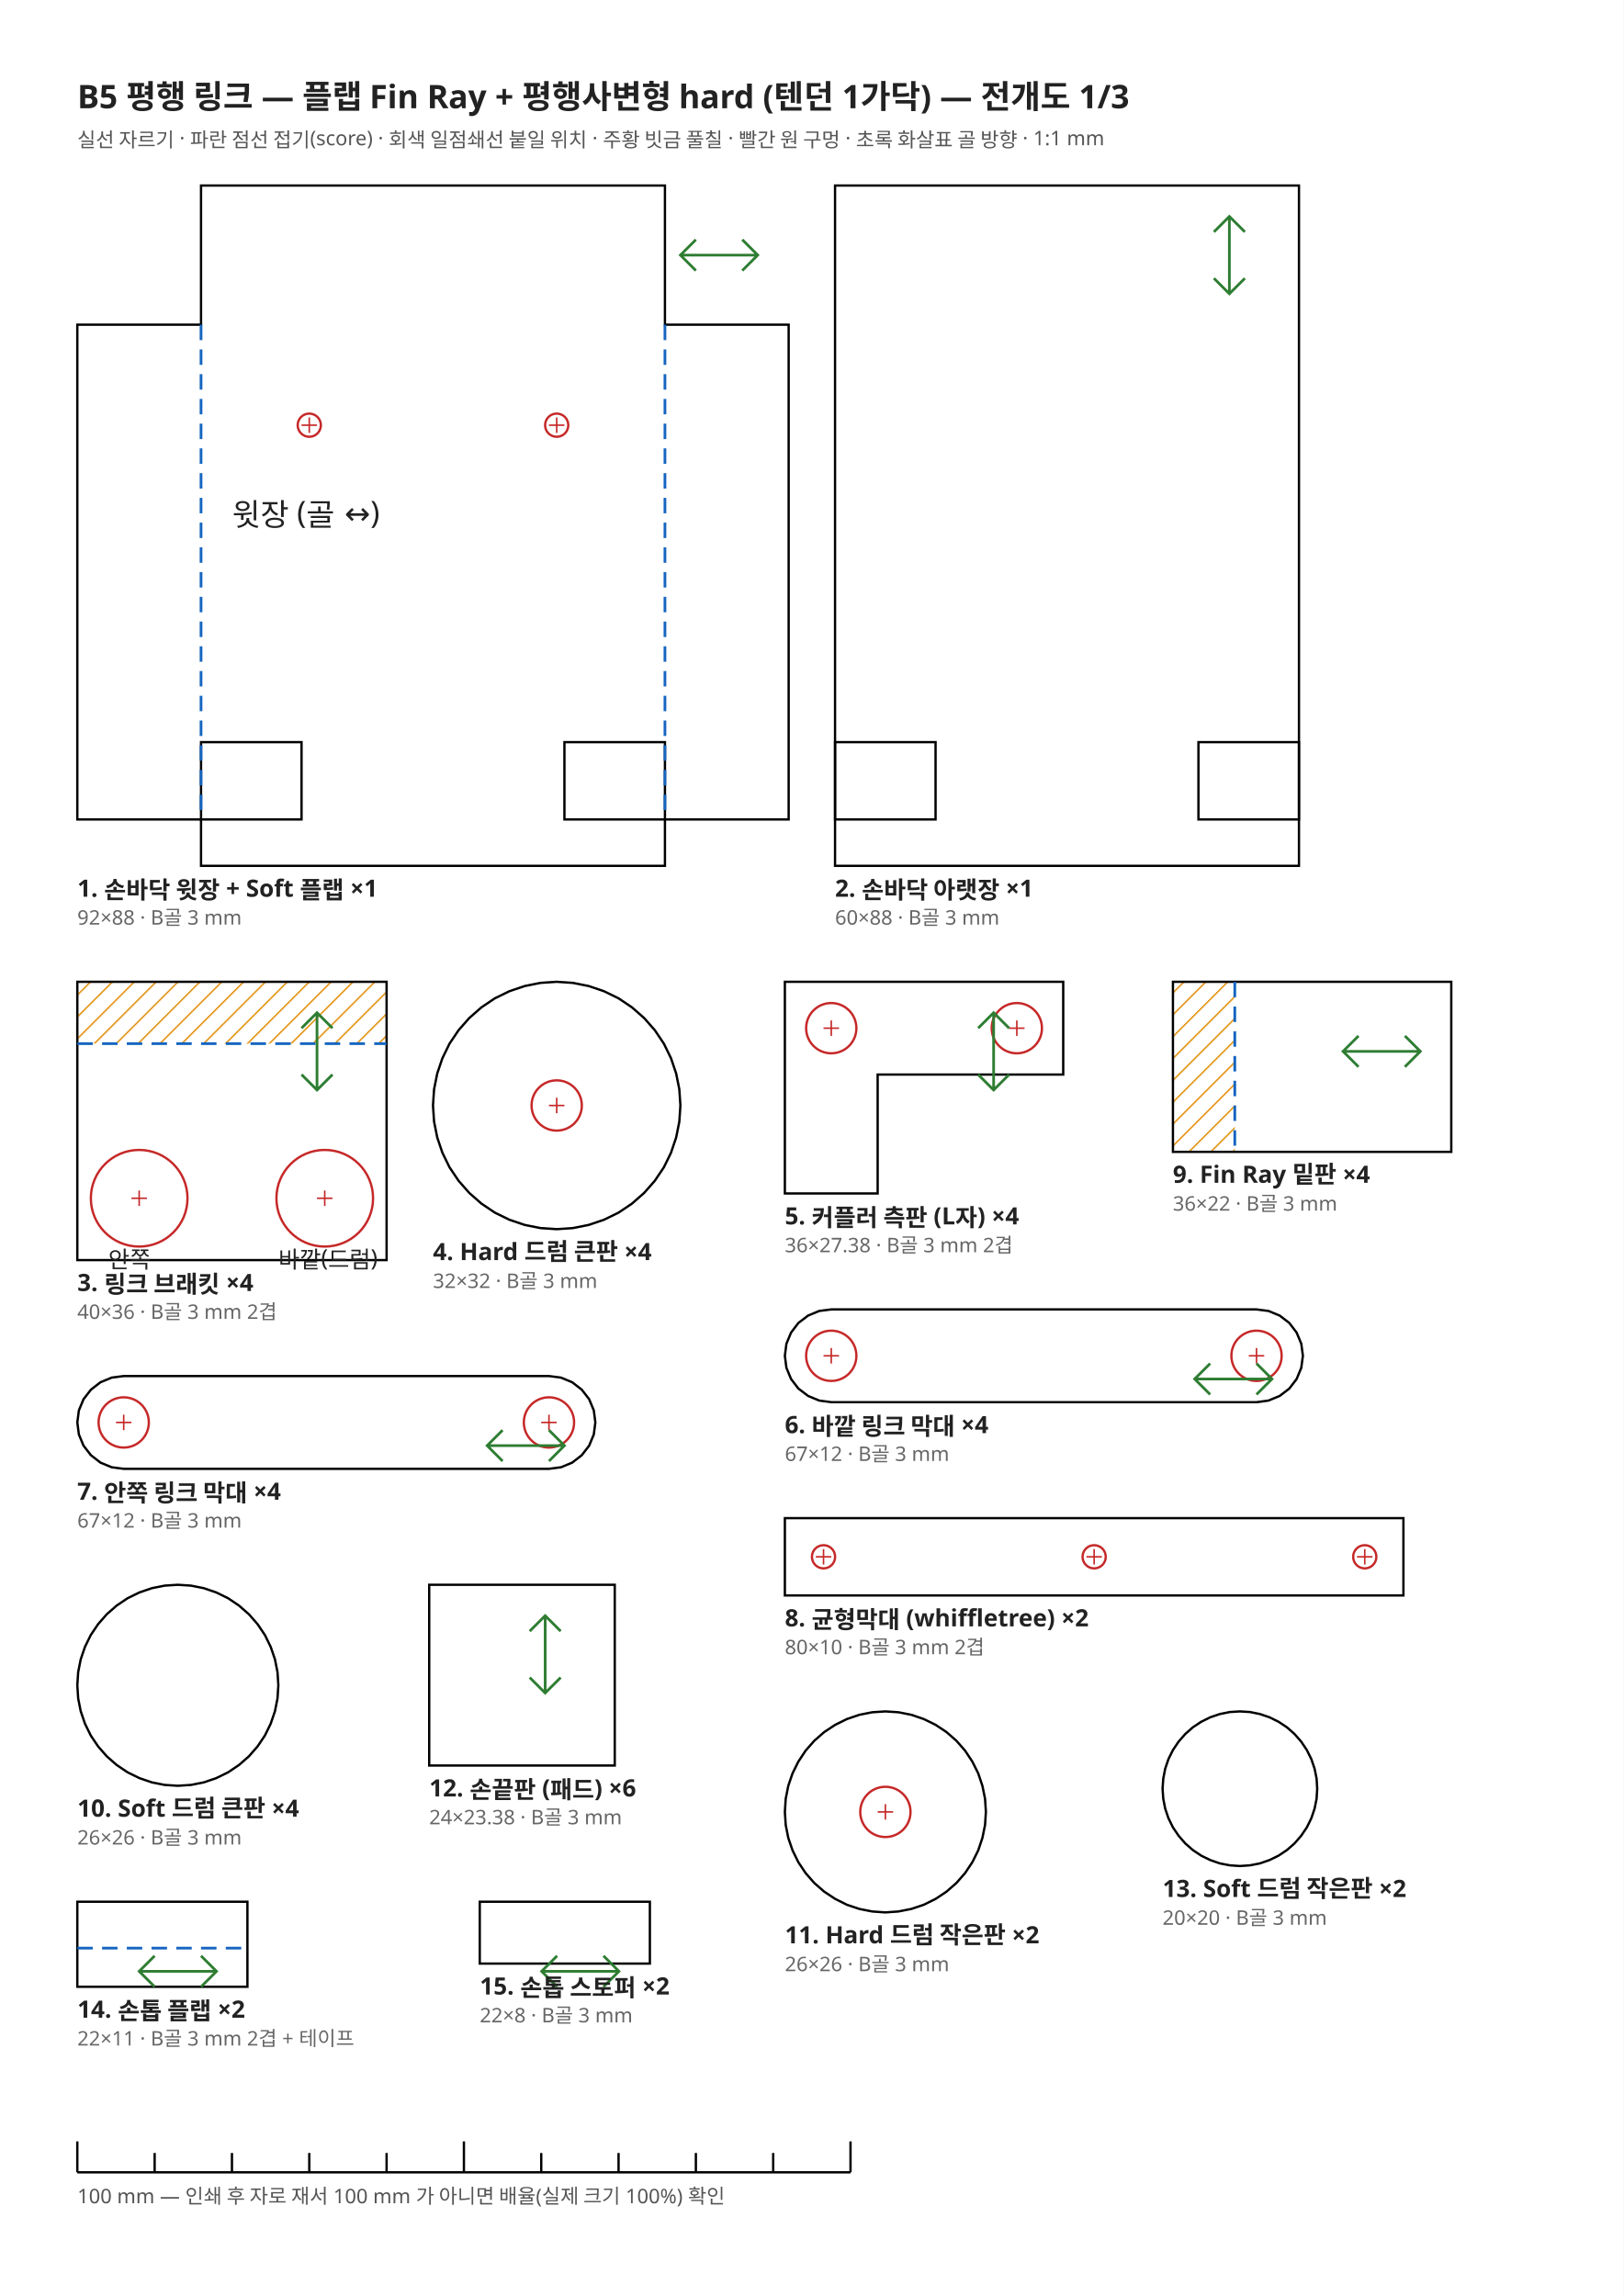
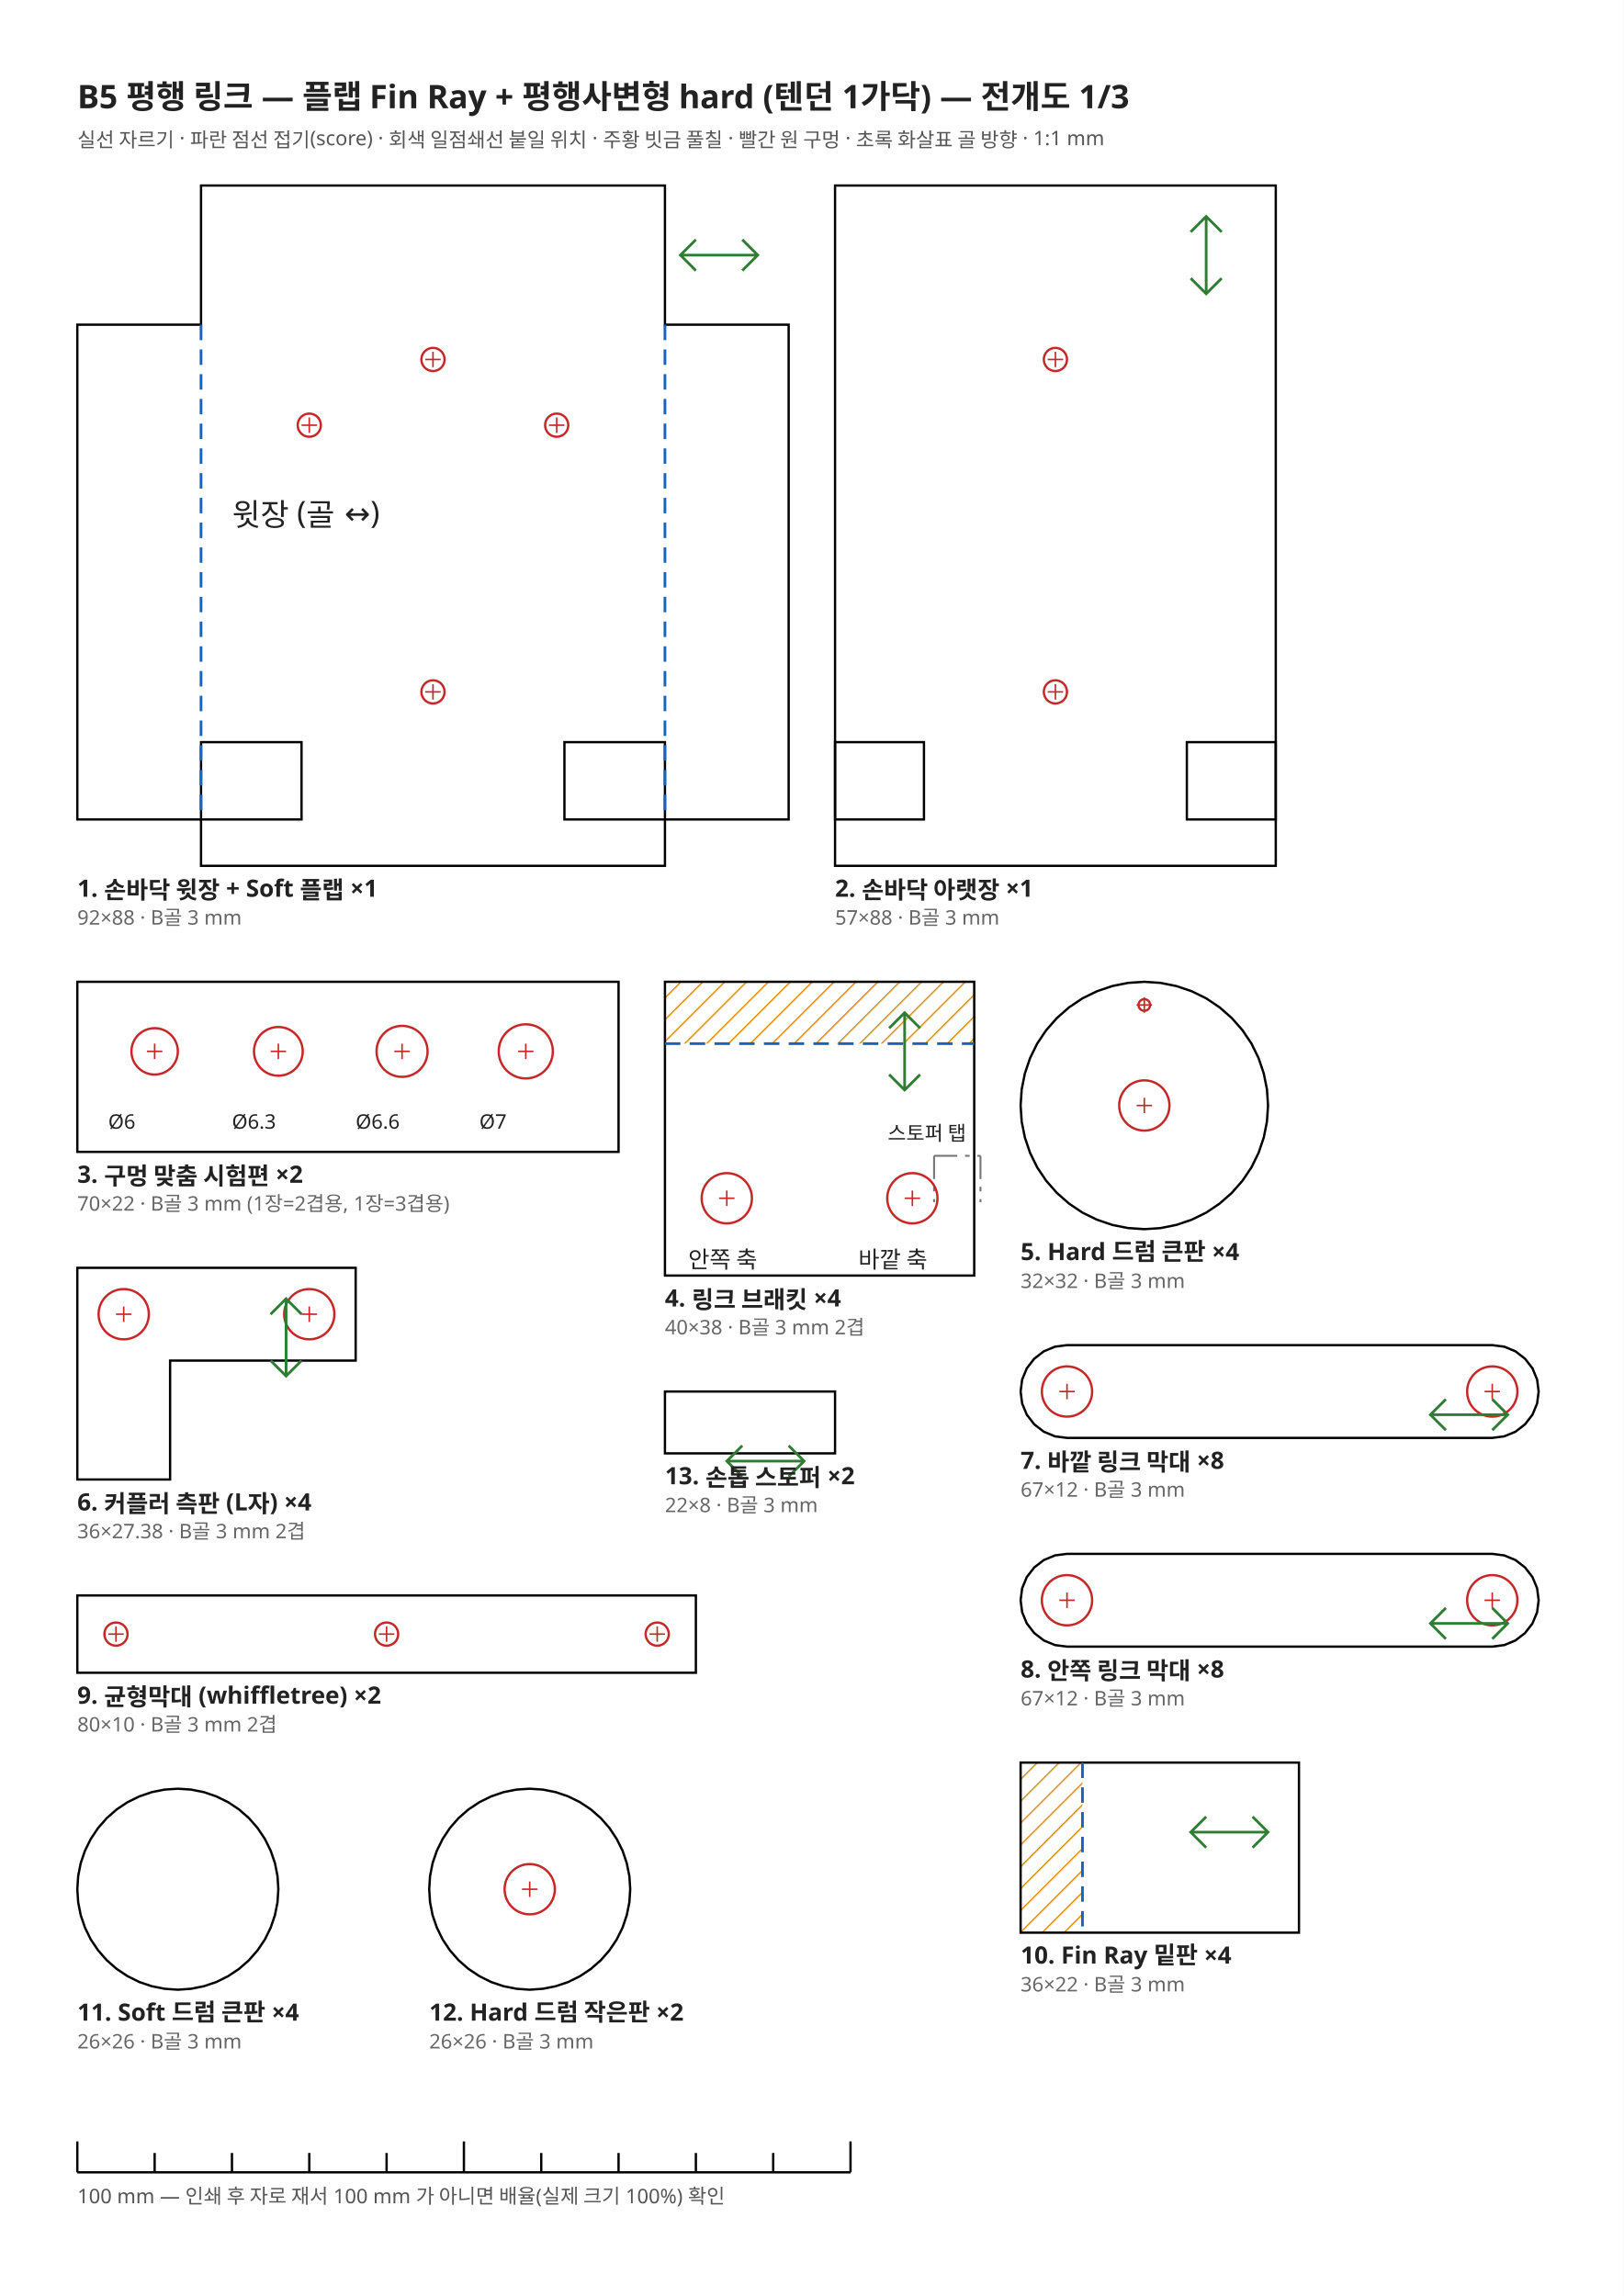
<svg xmlns="http://www.w3.org/2000/svg" width="210mm" height="297mm" viewBox="0 0 210 297">
  <defs>
    <pattern id="hatch" width="2" height="2" patternUnits="userSpaceOnUse" patternTransform="rotate(45)">
      <path d="M0 0V2" stroke="#e08a00" stroke-width=".35" />
    </pattern>
  </defs>
  <style>
.cut{fill:none;stroke:#000;stroke-width:.3}
.score{fill:none;stroke:#1565c0;stroke-width:.35;stroke-dasharray:2 1.2}
.mark{fill:none;stroke:#777;stroke-width:.25;stroke-dasharray:3 1 .6 1}
.glue{fill:url(#hatch);stroke:none}
.hole{fill:none;stroke:#c62828;stroke-width:.3}
.cross{stroke:#c62828;stroke-width:.2}
.flute{fill:none;stroke:#2e7d32;stroke-width:.35}
text{font-family:"WenQuanYi Zen Hei","IBM Plex Sans KR","Apple SD Gothic Neo","Malgun Gothic",sans-serif;fill:#222}
.lbl{font-size:3.1px;font-weight:bold}.dim{font-size:2.6px;fill:#666}
.hdr{font-size:4.2px;font-weight:bold}.small{font-size:2.6px;fill:#555}
</style>
  <rect width="210" height="297" fill="#fff" />
  <text class="hdr" x="10" y="14">B5 평행 링크 — 플랩 Fin Ray + 평행사변형 hard (텐던 1가닥) — 전개도 1/3</text>
  <text class="small" x="10" y="19">실선 자르기 · 파란 점선 접기(score) · 회색 일점쇄선 붙일 위치 · 주황 빗금 풀칠 · 빨간 원 구멍 · 초록 화살표 골 방향 · 1:1 mm</text>
  <polygon class="cut" points="10,42 26,42 26,24 86,24 86,42 102,42 102,106 86,106 86,112 26,112 26,106 10,106" />
  <polygon class="cut" points="26,96 39,96 39,106 26,106" />
  <polygon class="cut" points="73,96 86,96 86,106 73,106" />
  <polyline class="score" points="26,42 26,106" />
  <polyline class="score" points="86,42 86,106" />
  <circle class="hole" cx="40" cy="55" r="1.5" />
  <path class="cross" d="M39 55h2M40 54v2" />
  <circle class="hole" cx="72" cy="55" r="1.5" />
  <path class="cross" d="M71 55h2M72 54v2" />
+   <circle class="hole" cx="56" cy="89.5" r="1.5" />
+   <path class="cross" d="M55 89.5h2M56 88.5v2" />
+   <circle class="hole" cx="56" cy="46.5" r="1.5" />
+   <path class="cross" d="M55 46.5h2M56 45.5v2" />
  <text x="30" y="68" font-size="4">윗장 (골 ↔)</text>
  <path class="flute" d="M88 33H98M96 31L98 33L96 35M90 31L88 33L90 35" />
  <text class="lbl" x="10" y="116">1. 손바닥 윗장 + Soft 플랩 ×1</text>
  <text class="dim" x="10" y="119.6">92×88 · B골 3 mm</text>
-   <polygon class="cut" points="108,24 168,24 168,112 108,112" />
-   <polygon class="cut" points="108,96 121,96 121,106 108,106" />
-   <polygon class="cut" points="155,96 168,96 168,106 155,106" />
-   <path class="flute" d="M159 28V38M157 36L159 38L161 36M157 30L159 28L161 30" />
+   <polygon class="cut" points="108,24 165,24 165,112 108,112" />
+   <polygon class="cut" points="108,96 119.5,96 119.5,106 108,106" />
+   <polygon class="cut" points="153.5,96 165,96 165,106 153.5,106" />
+   <circle class="hole" cx="136.5" cy="89.5" r="1.5" />
+   <path class="cross" d="M135.5 89.5h2M136.5 88.5v2" />
+   <circle class="hole" cx="136.5" cy="46.5" r="1.5" />
+   <path class="cross" d="M135.5 46.5h2M136.5 45.5v2" />
+   <path class="flute" d="M156 28V38M154 36L156 38L158 36M154 30L156 28L158 30" />
  <text class="lbl" x="108" y="116">2. 손바닥 아랫장 ×1</text>
-   <text class="dim" x="108" y="119.6">60×88 · B골 3 mm</text>
-   <polygon class="glue" points="10,127 50,127 50,135 10,135" />
-   <polygon class="cut" points="10,127 50,127 50,163 10,163" />
-   <polyline class="score" points="10,135 50,135" />
-   <circle class="hole" cx="18" cy="155" r="6.25" />
-   <path class="cross" d="M17 155h2M18 154v2" />
-   <circle class="hole" cx="42" cy="155" r="6.25" />
-   <path class="cross" d="M41 155h2M42 154v2" />
-   <text x="14" y="164" font-size="3">안쪽</text>
-   <text x="36" y="164" font-size="3">바깥(드럼)</text>
-   <path class="flute" d="M41 131V141M39 139L41 141L43 139M39 133L41 131L43 133" />
-   <text class="lbl" x="10" y="167">3. 링크 브래킷 ×4</text>
-   <text class="dim" x="10" y="170.6">40×36 · B골 3 mm 2겹</text>
-   <polygon class="cut" points="88,143 87.86,145.09 87.45,147.14 86.78,149.12 85.86,151 84.69,152.74 83.31,154.31 81.74,155.69 80,156.86 78.12,157.78 76.14,158.45 74.09,158.86 72,159 69.91,158.86 67.86,158.45 65.88,157.78 64,156.86 62.26,155.69 60.69,154.31 59.31,152.74 58.14,151 57.22,149.12 56.55,147.14 56.14,145.09 56,143 56.14,140.91 56.55,138.86 57.22,136.88 58.14,135 59.31,133.26 60.69,131.69 62.26,130.31 64,129.14 65.88,128.22 67.86,127.55 69.91,127.14 72,127 74.09,127.14 76.14,127.55 78.12,128.22 80,129.14 81.74,130.31 83.31,131.69 84.69,133.26 85.86,135 86.78,136.88 87.45,138.86 87.86,140.91" />
-   <circle class="hole" cx="72" cy="143" r="3.25" />
-   <path class="cross" d="M71 143h2M72 142v2" />
-   <text class="lbl" x="56" y="163">4. Hard 드럼 큰판 ×4</text>
-   <text class="dim" x="56" y="166.6">32×32 · B골 3 mm</text>
-   <polygon class="cut" points="101.51,127 137.51,127 137.51,139 113.51,139 113.51,154.38 101.51,154.38" />
-   <circle class="hole" cx="107.51" cy="133" r="3.25" />
-   <path class="cross" d="M106.51 133h2M107.51 132v2" />
-   <circle class="hole" cx="131.51" cy="133" r="3.25" />
-   <path class="cross" d="M130.51 133h2M131.51 132v2" />
-   <path class="flute" d="M128.51 131V141M126.51 139L128.51 141L130.51 139M126.51 133L128.51 131L130.51 133" />
-   <text class="lbl" x="101.51" y="158.38">5. 커플러 측판 (L자) ×4</text>
-   <text class="dim" x="101.51" y="161.98">36×27.38 · B골 3 mm 2겹</text>
-   <polygon class="cut" points="162.51,169.38 164.06,169.58 165.51,170.18 166.75,171.13 167.7,172.38 168.3,173.82 168.51,175.38 168.3,176.93 167.7,178.38 166.75,179.62 165.51,180.57 164.06,181.17 162.51,181.38 107.51,181.38 105.95,181.17 104.51,180.57 103.26,179.62 102.31,178.38 101.71,176.93 101.51,175.38 101.71,173.82 102.31,172.38 103.26,171.13 104.51,170.18 105.95,169.58 107.51,169.38" />
-   <circle class="hole" cx="107.51" cy="175.38" r="3.25" />
-   <path class="cross" d="M106.51 175.38h2M107.51 174.38v2" />
-   <circle class="hole" cx="162.51" cy="175.38" r="3.25" />
-   <path class="cross" d="M161.51 175.38h2M162.51 174.38v2" />
-   <path class="flute" d="M154.51 178.38H164.51M162.51 176.38L164.51 178.38L162.51 180.38M156.51 176.38L154.51 178.38L156.51 180.38" />
-   <text class="lbl" x="101.51" y="185.38">6. 바깥 링크 막대 ×4</text>
-   <text class="dim" x="101.51" y="188.98">67×12 · B골 3 mm</text>
-   <polygon class="cut" points="71,178 72.55,178.2 74,178.8 75.24,179.76 76.2,181 76.8,182.45 77,184 76.8,185.55 76.2,187 75.24,188.24 74,189.2 72.55,189.8 71,190 16,190 14.45,189.8 13,189.2 11.76,188.24 10.8,187 10.2,185.55 10,184 10.2,182.45 10.8,181 11.76,179.76 13,178.8 14.45,178.2 16,178" />
-   <circle class="hole" cx="16" cy="184" r="3.25" />
-   <path class="cross" d="M15 184h2M16 183v2" />
-   <circle class="hole" cx="71" cy="184" r="3.25" />
-   <path class="cross" d="M70 184h2M71 183v2" />
-   <path class="flute" d="M63 187H73M71 185L73 187L71 189M65 185L63 187L65 189" />
-   <text class="lbl" x="10" y="194">7. 안쪽 링크 막대 ×4</text>
-   <text class="dim" x="10" y="197.6">67×12 · B골 3 mm</text>
-   <polygon class="cut" points="101.51,196.38 181.51,196.38 181.51,206.38 101.51,206.38" />
-   <circle class="hole" cx="106.51" cy="201.38" r="1.5" />
-   <path class="cross" d="M105.51 201.38h2M106.51 200.38v2" />
-   <circle class="hole" cx="141.51" cy="201.38" r="1.5" />
-   <path class="cross" d="M140.51 201.38h2M141.51 200.38v2" />
-   <circle class="hole" cx="176.51" cy="201.38" r="1.5" />
-   <path class="cross" d="M175.51 201.38h2M176.51 200.38v2" />
-   <text class="lbl" x="101.51" y="210.38">8. 균형막대 (whiffletree) ×2</text>
-   <text class="dim" x="101.51" y="213.98">80×10 · B골 3 mm 2겹</text>
-   <polygon class="glue" points="151.7,127 159.7,127 159.7,149 151.7,149" />
-   <polygon class="cut" points="151.7,127 187.7,127 187.7,149 151.7,149" />
-   <polyline class="score" points="159.7,127 159.7,149" />
-   <path class="flute" d="M173.7 136H183.7M181.7 134L183.7 136L181.7 138M175.7 134L173.7 136L175.7 138" />
-   <text class="lbl" x="151.7" y="153">9. Fin Ray 밑판 ×4</text>
-   <text class="dim" x="151.7" y="156.6">36×22 · B골 3 mm</text>
-   <polygon class="cut" points="36,218 35.89,219.7 35.56,221.36 35.01,222.97 34.26,224.5 33.31,225.91 32.19,227.19 30.91,228.31 29.5,229.26 27.97,230.01 26.36,230.56 24.7,230.89 23,231 21.3,230.89 19.64,230.56 18.03,230.01 16.5,229.26 15.09,228.31 13.81,227.19 12.69,225.91 11.74,224.5 10.99,222.97 10.44,221.36 10.11,219.7 10,218 10.11,216.3 10.44,214.64 10.99,213.03 11.74,211.5 12.69,210.09 13.81,208.81 15.09,207.69 16.5,206.74 18.03,205.99 19.64,205.44 21.3,205.11 23,205 24.7,205.11 26.36,205.44 27.97,205.99 29.5,206.74 30.91,207.69 32.19,208.81 33.31,210.09 34.26,211.5 35.01,213.03 35.56,214.64 35.89,216.3" />
-   <text class="lbl" x="10" y="235">10. Soft 드럼 큰판 ×4</text>
-   <text class="dim" x="10" y="238.6">26×26 · B골 3 mm</text>
-   <polygon class="cut" points="127.51,234.38 127.4,236.07 127.06,237.74 126.52,239.35 125.76,240.88 124.82,242.29 123.7,243.57 122.42,244.69 121.01,245.63 119.48,246.39 117.87,246.93 116.2,247.26 114.51,247.38 112.81,247.26 111.14,246.93 109.53,246.39 108.01,245.63 106.59,244.69 105.31,243.57 104.19,242.29 103.25,240.88 102.5,239.35 101.95,237.74 101.62,236.07 101.51,234.38 101.62,232.68 101.95,231.01 102.5,229.4 103.25,227.88 104.19,226.46 105.31,225.18 106.59,224.06 108.01,223.12 109.53,222.37 111.14,221.82 112.81,221.49 114.51,221.38 116.2,221.49 117.87,221.82 119.48,222.37 121.01,223.12 122.42,224.06 123.7,225.18 124.82,226.46 125.76,227.88 126.52,229.4 127.06,231.01 127.4,232.68" />
-   <circle class="hole" cx="114.51" cy="234.38" r="3.25" />
-   <path class="cross" d="M113.51 234.38h2M114.51 233.38v2" />
-   <text class="lbl" x="101.51" y="251.38">11. Hard 드럼 작은판 ×2</text>
-   <text class="dim" x="101.51" y="254.98">26×26 · B골 3 mm</text>
-   <polygon class="cut" points="55.51,205 79.51,205 79.51,228.38 55.51,228.38" />
-   <path class="flute" d="M70.51 209V219M68.51 217L70.51 219L72.51 217M68.51 211L70.51 209L72.51 211" />
-   <text class="lbl" x="55.51" y="232.38">12. 손끝판 (패드) ×6</text>
-   <text class="dim" x="55.51" y="235.98">24×23.38 · B골 3 mm</text>
-   <polygon class="cut" points="170.36,231.38 170.28,232.68 170.02,233.96 169.6,235.2 169.02,236.38 168.29,237.46 167.43,238.45 166.45,239.31 165.36,240.04 164.19,240.61 162.95,241.04 161.67,241.29 160.36,241.38 159.06,241.29 157.77,241.04 156.53,240.61 155.36,240.04 154.27,239.31 153.29,238.45 152.43,237.46 151.7,236.38 151.12,235.2 150.7,233.96 150.45,232.68 150.36,231.38 150.45,230.07 150.7,228.79 151.12,227.55 151.7,226.38 152.43,225.29 153.29,224.31 154.27,223.44 155.36,222.72 156.53,222.14 157.77,221.72 159.06,221.46 160.36,221.38 161.67,221.46 162.95,221.72 164.19,222.14 165.36,222.72 166.45,223.44 167.43,224.31 168.29,225.29 169.02,226.38 169.6,227.55 170.02,228.79 170.28,230.07" />
-   <text class="lbl" x="150.36" y="245.38">13. Soft 드럼 작은판 ×2</text>
-   <text class="dim" x="150.36" y="248.98">20×20 · B골 3 mm</text>
-   <polygon class="cut" points="10,246 32,246 32,257 10,257" />
-   <polyline class="score" points="10,252 32,252" />
-   <path class="flute" d="M18 255H28M26 253L28 255L26 257M20 253L18 255L20 257" />
-   <text class="lbl" x="10" y="261">14. 손톱 플랩 ×2</text>
-   <text class="dim" x="10" y="264.6">22×11 · B골 3 mm 2겹 + 테이프</text>
-   <polygon class="cut" points="62.05,246 84.05,246 84.05,254 62.05,254" />
-   <path class="flute" d="M70.05 255H80.05M78.05 253L80.05 255L78.05 257M72.05 253L70.05 255L72.05 257" />
-   <text class="lbl" x="62.05" y="258">15. 손톱 스토퍼 ×2</text>
-   <text class="dim" x="62.05" y="261.6">22×8 · B골 3 mm</text>
+   <text class="dim" x="108" y="119.6">57×88 · B골 3 mm</text>
+   <polygon class="cut" points="10,127 80,127 80,149 10,149" />
+   <circle class="hole" cx="20" cy="136" r="3" />
+   <path class="cross" d="M19 136h2M20 135v2" />
+   <circle class="hole" cx="36" cy="136" r="3.15" />
+   <path class="cross" d="M35 136h2M36 135v2" />
+   <circle class="hole" cx="52" cy="136" r="3.3" />
+   <path class="cross" d="M51 136h2M52 135v2" />
+   <circle class="hole" cx="68" cy="136" r="3.5" />
+   <path class="cross" d="M67 136h2M68 135v2" />
+   <text x="14" y="146" font-size="2.6">Ø6</text>
+   <text x="30" y="146" font-size="2.6">Ø6.3</text>
+   <text x="46" y="146" font-size="2.6">Ø6.6</text>
+   <text x="62" y="146" font-size="2.6">Ø7</text>
+   <text class="lbl" x="10" y="153">3. 구멍 맞춤 시험편 ×2</text>
+   <text class="dim" x="10" y="156.6">70×22 · B골 3 mm (1장=2겹용, 1장=3겹용)</text>
+   <polygon class="glue" points="86,127 126,127 126,135 86,135" />
+   <polygon class="cut" points="86,127 126,127 126,165 86,165" />
+   <polyline class="score" points="86,135 126,135" />
+   <polyline class="mark" points="120.81,149.51 126.81,149.51" />
+   <polyline class="mark" points="120.81,149.51 120.81,155.51" />
+   <polyline class="mark" points="126.81,149.51 126.81,155.51" />
+   <circle class="hole" cx="94" cy="155" r="3.25" />
+   <path class="cross" d="M93 155h2M94 154v2" />
+   <circle class="hole" cx="118" cy="155" r="3.25" />
+   <path class="cross" d="M117 155h2M118 154v2" />
+   <text x="89" y="164" font-size="3">안쪽 축</text>
+   <text x="111" y="164" font-size="3">바깥 축</text>
+   <text x="114.81" y="147.51" font-size="2.6">스토퍼 탭</text>
+   <path class="flute" d="M117 131V141M115 139L117 141L119 139M115 133L117 131L119 133" />
+   <text class="lbl" x="86" y="169">4. 링크 브래킷 ×4</text>
+   <text class="dim" x="86" y="172.6">40×38 · B골 3 mm 2겹</text>
+   <polygon class="cut" points="164,143 163.86,145.09 163.45,147.14 162.78,149.12 161.86,151 160.69,152.74 159.31,154.31 157.74,155.69 156,156.86 154.12,157.78 152.14,158.45 150.09,158.86 148,159 145.91,158.86 143.86,158.45 141.88,157.78 140,156.86 138.26,155.69 136.69,154.31 135.31,152.74 134.14,151 133.22,149.12 132.55,147.14 132.14,145.09 132,143 132.14,140.91 132.55,138.86 133.22,136.88 134.14,135 135.31,133.26 136.69,131.69 138.26,130.31 140,129.14 141.88,128.22 143.86,127.55 145.91,127.14 148,127 150.09,127.14 152.14,127.55 154.12,128.22 156,129.14 157.74,130.31 159.31,131.69 160.69,133.26 161.86,135 162.78,136.88 163.45,138.86 163.86,140.91" />
+   <circle class="hole" cx="148" cy="143" r="3.25" />
+   <path class="cross" d="M147 143h2M148 142v2" />
+   <circle class="hole" cx="148" cy="130" r="0.75" />
+   <path class="cross" d="M147 130h2M148 129v2" />
+   <text class="lbl" x="132" y="163">5. Hard 드럼 큰판 ×4</text>
+   <text class="dim" x="132" y="166.6">32×32 · B골 3 mm</text>
+   <polygon class="cut" points="10,164 46,164 46,176 22,176 22,191.38 10,191.38" />
+   <circle class="hole" cx="16" cy="170" r="3.25" />
+   <path class="cross" d="M15 170h2M16 169v2" />
+   <circle class="hole" cx="40" cy="170" r="3.25" />
+   <path class="cross" d="M39 170h2M40 169v2" />
+   <path class="flute" d="M37 168V178M35 176L37 178L39 176M35 170L37 168L39 170" />
+   <text class="lbl" x="10" y="195.38">6. 커플러 측판 (L자) ×4</text>
+   <text class="dim" x="10" y="198.98">36×27.38 · B골 3 mm 2겹</text>
+   <polygon class="cut" points="193,174 194.55,174.2 196,174.8 197.24,175.76 198.2,177 198.8,178.45 199,180 198.8,181.55 198.2,183 197.24,184.24 196,185.2 194.55,185.8 193,186 138,186 136.45,185.8 135,185.2 133.76,184.24 132.8,183 132.2,181.55 132,180 132.2,178.45 132.8,177 133.76,175.76 135,174.8 136.45,174.2 138,174" />
+   <circle class="hole" cx="138" cy="180" r="3.25" />
+   <path class="cross" d="M137 180h2M138 179v2" />
+   <circle class="hole" cx="193" cy="180" r="3.25" />
+   <path class="cross" d="M192 180h2M193 179v2" />
+   <path class="flute" d="M185 183H195M193 181L195 183L193 185M187 181L185 183L187 185" />
+   <text class="lbl" x="132" y="190">7. 바깥 링크 막대 ×8</text>
+   <text class="dim" x="132" y="193.6">67×12 · B골 3 mm</text>
+   <polygon class="cut" points="193,201 194.55,201.2 196,201.8 197.24,202.76 198.2,204 198.8,205.45 199,207 198.8,208.55 198.2,210 197.24,211.24 196,212.2 194.55,212.8 193,213 138,213 136.45,212.8 135,212.2 133.76,211.24 132.8,210 132.2,208.55 132,207 132.2,205.45 132.8,204 133.76,202.76 135,201.8 136.45,201.2 138,201" />
+   <circle class="hole" cx="138" cy="207" r="3.25" />
+   <path class="cross" d="M137 207h2M138 206v2" />
+   <circle class="hole" cx="193" cy="207" r="3.25" />
+   <path class="cross" d="M192 207h2M193 206v2" />
+   <path class="flute" d="M185 210H195M193 208L195 210L193 212M187 208L185 210L187 212" />
+   <text class="lbl" x="132" y="217">8. 안쪽 링크 막대 ×8</text>
+   <text class="dim" x="132" y="220.6">67×12 · B골 3 mm</text>
+   <polygon class="cut" points="10,206.38 90,206.38 90,216.38 10,216.38" />
+   <circle class="hole" cx="15" cy="211.38" r="1.5" />
+   <path class="cross" d="M14 211.38h2M15 210.38v2" />
+   <circle class="hole" cx="50" cy="211.38" r="1.5" />
+   <path class="cross" d="M49 211.38h2M50 210.38v2" />
+   <circle class="hole" cx="85" cy="211.38" r="1.5" />
+   <path class="cross" d="M84 211.38h2M85 210.38v2" />
+   <text class="lbl" x="10" y="220.38">9. 균형막대 (whiffletree) ×2</text>
+   <text class="dim" x="10" y="223.98">80×10 · B골 3 mm 2겹</text>
+   <polygon class="glue" points="132,228 140,228 140,250 132,250" />
+   <polygon class="cut" points="132,228 168,228 168,250 132,250" />
+   <polyline class="score" points="140,228 140,250" />
+   <path class="flute" d="M154 237H164M162 235L164 237L162 239M156 235L154 237L156 239" />
+   <text class="lbl" x="132" y="254">10. Fin Ray 밑판 ×4</text>
+   <text class="dim" x="132" y="257.6">36×22 · B골 3 mm</text>
+   <polygon class="cut" points="36,244.38 35.89,246.07 35.56,247.74 35.01,249.35 34.26,250.88 33.31,252.29 32.19,253.57 30.91,254.69 29.5,255.63 27.97,256.39 26.36,256.93 24.7,257.26 23,257.38 21.3,257.26 19.64,256.93 18.03,256.39 16.5,255.63 15.09,254.69 13.81,253.57 12.69,252.29 11.74,250.88 10.99,249.35 10.44,247.74 10.11,246.07 10,244.38 10.11,242.68 10.44,241.01 10.99,239.4 11.74,237.88 12.69,236.46 13.81,235.18 15.09,234.06 16.5,233.12 18.03,232.37 19.64,231.82 21.3,231.49 23,231.38 24.7,231.49 26.36,231.82 27.97,232.37 29.5,233.12 30.91,234.06 32.19,235.18 33.31,236.46 34.26,237.88 35.01,239.4 35.56,241.01 35.89,242.68" />
+   <text class="lbl" x="10" y="261.38">11. Soft 드럼 큰판 ×4</text>
+   <text class="dim" x="10" y="264.98">26×26 · B골 3 mm</text>
+   <polygon class="cut" points="81.51,244.38 81.4,246.07 81.06,247.74 80.52,249.35 79.76,250.88 78.82,252.29 77.7,253.57 76.42,254.69 75.01,255.63 73.48,256.39 71.87,256.93 70.2,257.26 68.51,257.38 66.81,257.26 65.14,256.93 63.53,256.39 62.01,255.63 60.59,254.69 59.31,253.57 58.19,252.29 57.25,250.88 56.5,249.35 55.95,247.74 55.62,246.07 55.51,244.38 55.62,242.68 55.95,241.01 56.5,239.4 57.25,237.88 58.19,236.46 59.31,235.18 60.59,234.06 62.01,233.12 63.53,232.37 65.14,231.82 66.81,231.49 68.51,231.38 70.2,231.49 71.87,231.82 73.48,232.37 75.01,233.12 76.42,234.06 77.7,235.18 78.82,236.46 79.76,237.88 80.52,239.4 81.06,241.01 81.4,242.68" />
+   <circle class="hole" cx="68.51" cy="244.38" r="3.25" />
+   <path class="cross" d="M67.51 244.38h2M68.51 243.38v2" />
+   <text class="lbl" x="55.51" y="261.38">12. Hard 드럼 작은판 ×2</text>
+   <text class="dim" x="55.51" y="264.98">26×26 · B골 3 mm</text>
+   <polygon class="cut" points="86,180 108,180 108,188 86,188" />
+   <path class="flute" d="M94 189H104M102 187L104 189L102 191M96 187L94 189L96 191" />
+   <text class="lbl" x="86" y="192">13. 손톱 스토퍼 ×2</text>
+   <text class="dim" x="86" y="195.6">22×8 · B골 3 mm</text>
  <path class="cut" d="M10 281h100" />
  <path class="cut" d="M10 281v-4" />
  <path class="cut" d="M20 281v-2.5" />
  <path class="cut" d="M30 281v-2.5" />
  <path class="cut" d="M40 281v-2.5" />
  <path class="cut" d="M50 281v-2.5" />
  <path class="cut" d="M60 281v-4" />
  <path class="cut" d="M70 281v-2.5" />
  <path class="cut" d="M80 281v-2.5" />
  <path class="cut" d="M90 281v-2.5" />
  <path class="cut" d="M100 281v-2.5" />
  <path class="cut" d="M110 281v-4" />
  <text class="small" x="10" y="285">100 mm — 인쇄 후 자로 재서 100 mm 가 아니면 배율(실제 크기 100%) 확인</text>
</svg>
